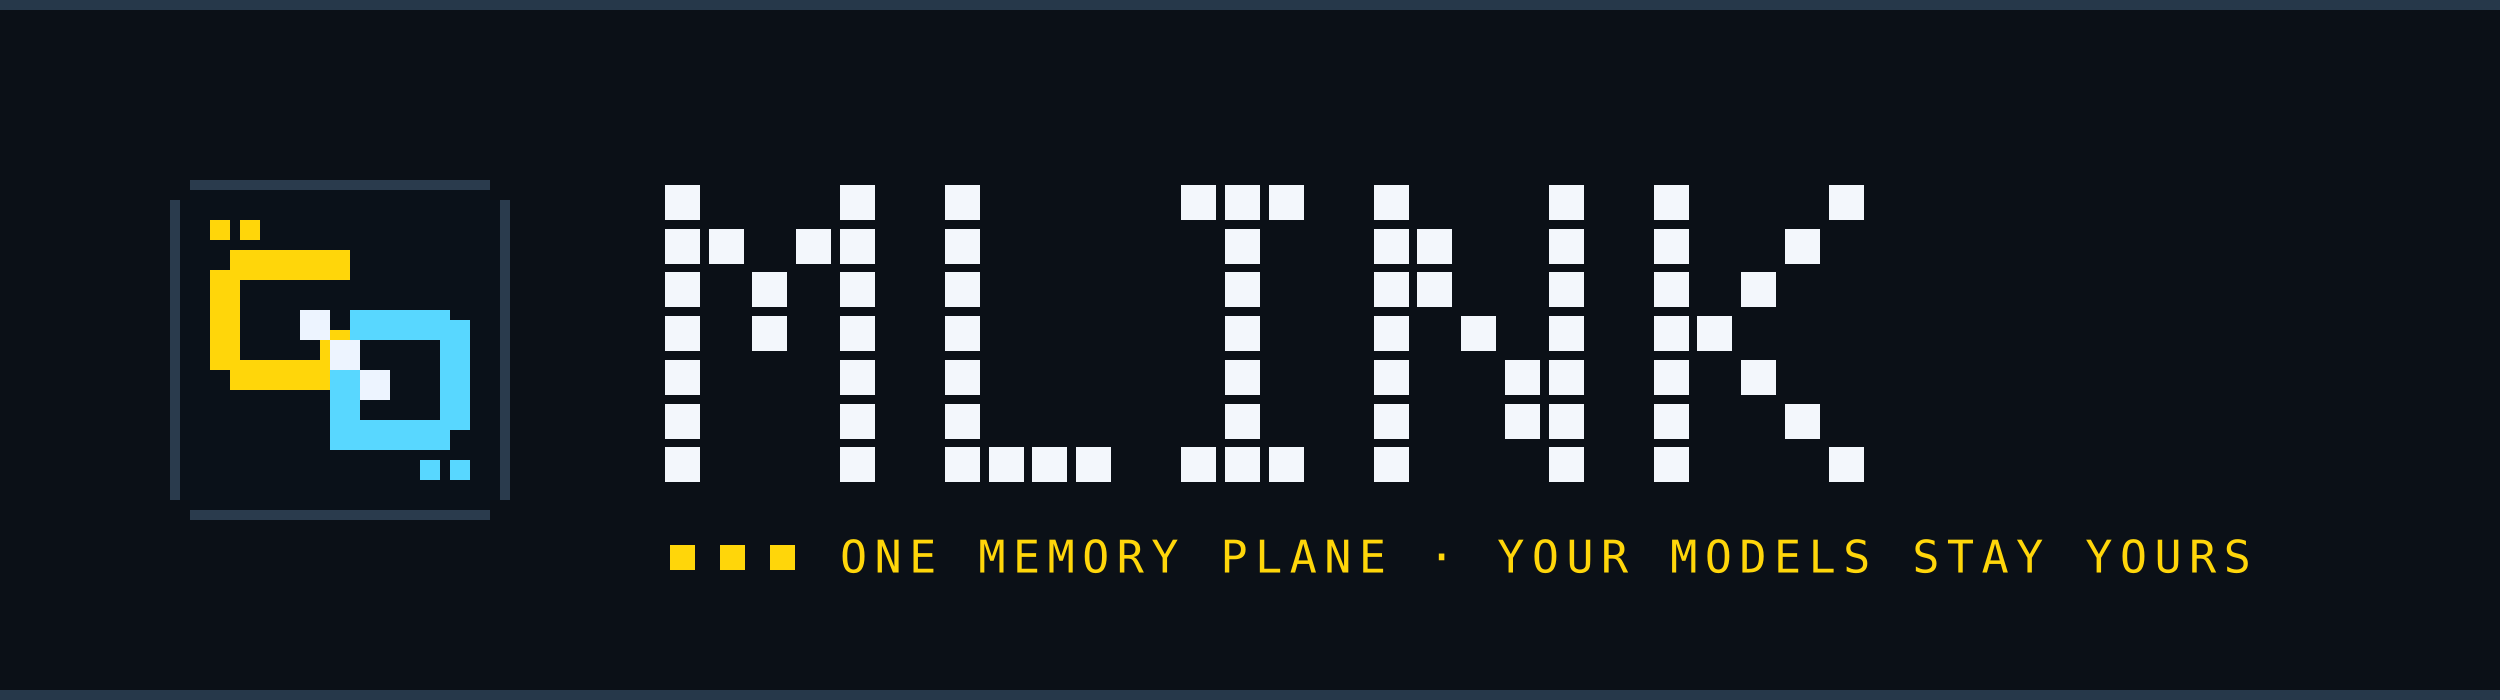
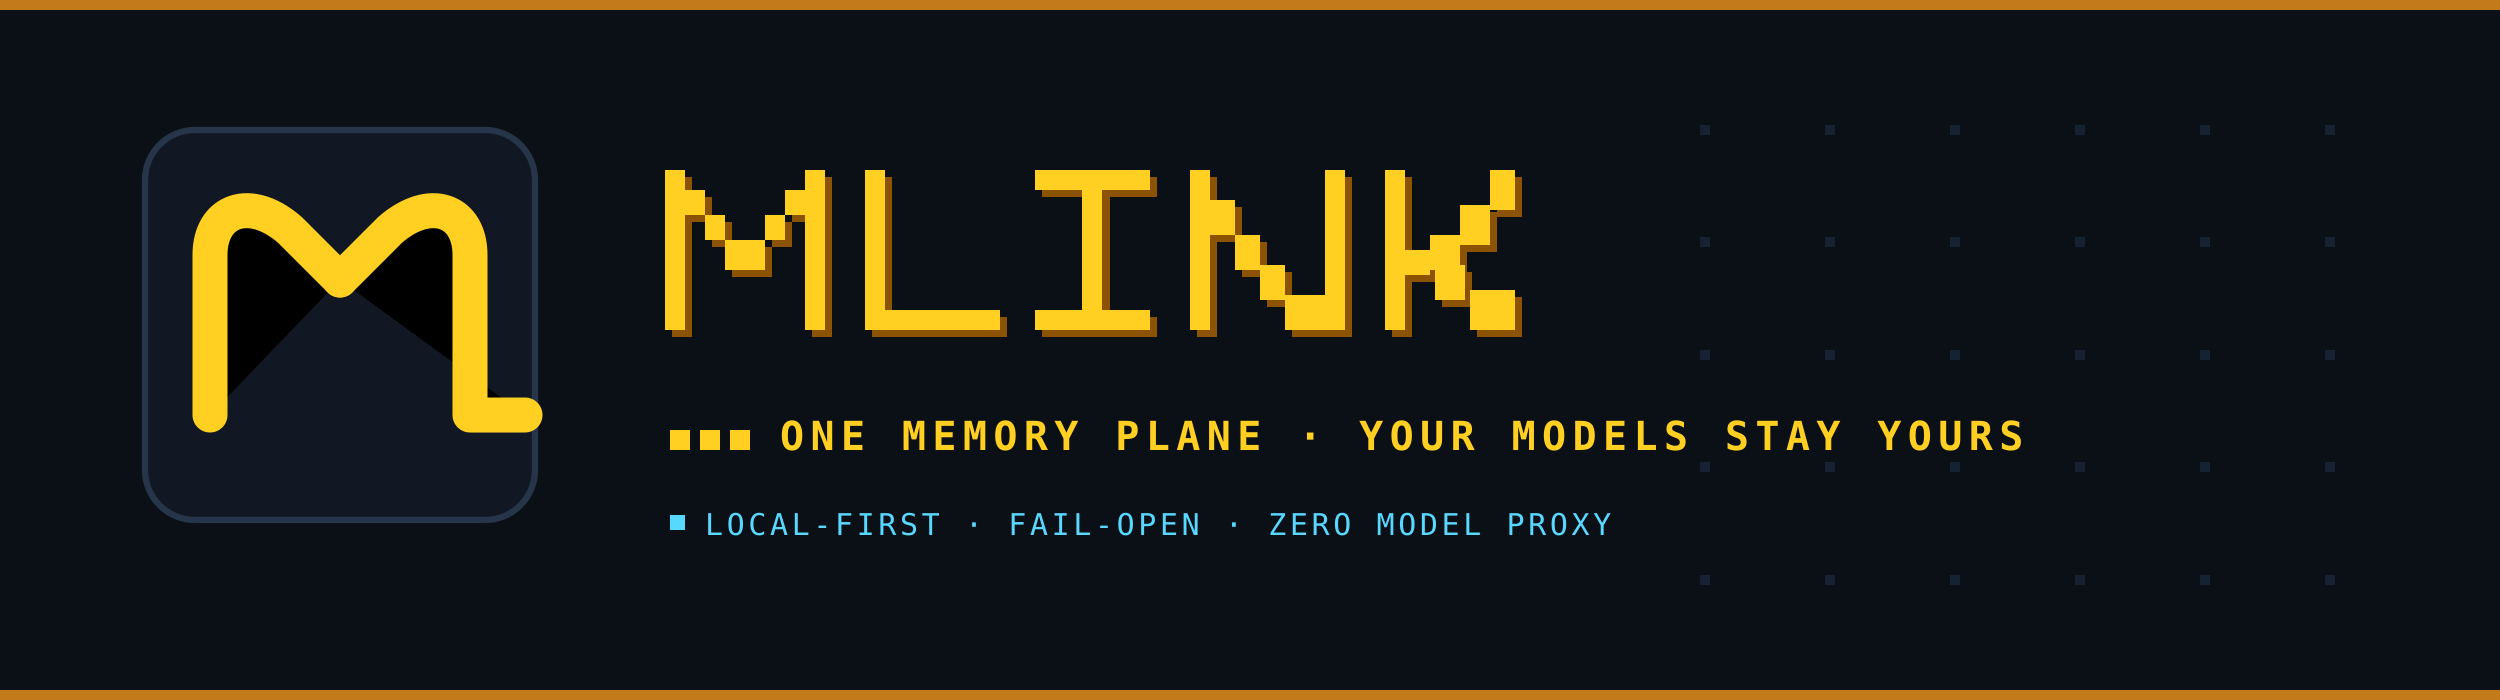
<svg xmlns="http://www.w3.org/2000/svg" width="1000" height="280" viewBox="0 0 1000 280" shape-rendering="crispEdges" role="img" aria-labelledby="title desc">
  <rect width="1000" height="280" fill="#0B1017" />
-   <path fill="#26384A" d="M0 0h1000v4H0zM0 276h1000v4H0z" />
-   <g transform="translate(68 72)">
-     <path fill="#0A1119" d="M8 0h120v8h8v120h-8v8H8v-8H0V8h8z" />
-     <path fill="#2A3B4D" d="M8 0h120v4H8zM0 8h4v120H0zM132 8h4v120h-4zM8 132h120v4H8z" />
-     <g fill="#FFD60A">
-       <rect x="24" y="28" width="48" height="12" />
-       <rect x="16" y="36" width="12" height="40" />
-       <rect x="24" y="72" width="40" height="12" />
-       <rect x="60" y="60" width="12" height="24" />
-       <rect x="16" y="16" width="8" height="8" />
-       <rect x="28" y="16" width="8" height="8" />
+   <rect x="0" y="0" width="1000" height="4" fill="#C37A1B" />
+   <rect x="0" y="276" width="1000" height="4" fill="#C37A1B" />
+   <g fill="#162232">
+     <rect x="680" y="50" width="4" height="4" />
+     <rect x="730" y="50" width="4" height="4" />
+     <rect x="780" y="50" width="4" height="4" />
+     <rect x="830" y="50" width="4" height="4" />
+     <rect x="880" y="50" width="4" height="4" />
+     <rect x="930" y="50" width="4" height="4" />
+     <rect x="680" y="95" width="4" height="4" />
+     <rect x="730" y="95" width="4" height="4" />
+     <rect x="780" y="95" width="4" height="4" />
+     <rect x="830" y="95" width="4" height="4" />
+     <rect x="880" y="95" width="4" height="4" />
+     <rect x="930" y="95" width="4" height="4" />
+     <rect x="680" y="140" width="4" height="4" />
+     <rect x="730" y="140" width="4" height="4" />
+     <rect x="780" y="140" width="4" height="4" />
+     <rect x="830" y="140" width="4" height="4" />
+     <rect x="880" y="140" width="4" height="4" />
+     <rect x="930" y="140" width="4" height="4" />
+     <rect x="680" y="185" width="4" height="4" />
+     <rect x="730" y="185" width="4" height="4" />
+     <rect x="780" y="185" width="4" height="4" />
+     <rect x="830" y="185" width="4" height="4" />
+     <rect x="880" y="185" width="4" height="4" />
+     <rect x="930" y="185" width="4" height="4" />
+     <rect x="680" y="230" width="4" height="4" />
+     <rect x="730" y="230" width="4" height="4" />
+     <rect x="780" y="230" width="4" height="4" />
+     <rect x="830" y="230" width="4" height="4" />
+     <rect x="880" y="230" width="4" height="4" />
+     <rect x="930" y="230" width="4" height="4" />
+   </g>
+   <g transform="translate(68, 62)" shape-rendering="geometricPrecision">
+     <rect x="-10" y="-10" width="156" height="156" rx="20" fill="#111824" stroke="#26354A" stroke-width="2.5" />
+     <path d="M16 104 L16 40 C16 22, 32 16, 48 30 L68 50" stroke="#FFD022" stroke-width="14" stroke-linecap="round" />
+     <path d="M68 50 L88 30 C104 16, 120 22, 120 40 L120 104 L142 104" stroke="#FFD022" stroke-width="14" stroke-linecap="round" stroke-linejoin="round" />
+   </g>
+   <g transform="translate(266, 68)" fill="#FFD022">
+     <g fill="#8C5305" transform="translate(3, 3)">
+       <rect x="0" y="0" width="8" height="64" />
+       <rect x="56" y="0" width="8" height="64" />
+       <rect x="8" y="8" width="8" height="10" />
+       <rect x="48" y="8" width="8" height="10" />
+       <rect x="16" y="18" width="8" height="10" />
+       <rect x="40" y="18" width="8" height="10" />
+       <rect x="24" y="28" width="16" height="12" />
+       <rect x="80" y="0" width="8" height="64" />
+       <rect x="88" y="56" width="46" height="8" />
+       <rect x="148" y="0" width="46" height="8" />
+       <rect x="167" y="8" width="8" height="48" />
+       <rect x="148" y="56" width="46" height="8" />
+       <rect x="210" y="0" width="8" height="64" />
+       <rect x="264" y="0" width="8" height="64" />
+       <rect x="218" y="12" width="10" height="14" />
+       <rect x="228" y="26" width="10" height="14" />
+       <rect x="238" y="38" width="10" height="14" />
+       <rect x="248" y="50" width="16" height="14" />
+       <rect x="288" y="0" width="8" height="64" />
+       <rect x="330" y="0" width="10" height="16" />
+       <rect x="318" y="14" width="12" height="16" />
+       <rect x="306" y="26" width="12" height="14" />
+       <rect x="296" y="32" width="10" height="10" />
+       <rect x="308" y="38" width="12" height="14" />
+       <rect x="322" y="48" width="18" height="16" />
    </g>
-     <g fill="#58D7FF">
-       <rect x="72" y="52" width="40" height="12" />
-       <rect x="108" y="56" width="12" height="44" />
-       <rect x="64" y="96" width="48" height="12" />
-       <rect x="64" y="76" width="12" height="32" />
-       <rect x="100" y="112" width="8" height="8" />
-       <rect x="112" y="112" width="8" height="8" />
-     </g>
-     <g fill="#EDF4FF">
-       <rect x="52" y="52" width="12" height="12" />
-       <rect x="64" y="64" width="12" height="12" />
-       <rect x="76" y="76" width="12" height="12" />
-     </g>
+     <rect x="0" y="0" width="8" height="64" />
+     <rect x="56" y="0" width="8" height="64" />
+     <rect x="8" y="8" width="8" height="10" />
+     <rect x="48" y="8" width="8" height="10" />
+     <rect x="16" y="18" width="8" height="10" />
+     <rect x="40" y="18" width="8" height="10" />
+     <rect x="24" y="28" width="16" height="12" />
+     <rect x="80" y="0" width="8" height="64" />
+     <rect x="88" y="56" width="46" height="8" />
+     <rect x="148" y="0" width="46" height="8" />
+     <rect x="167" y="8" width="8" height="48" />
+     <rect x="148" y="56" width="46" height="8" />
+     <rect x="210" y="0" width="8" height="64" />
+     <rect x="264" y="0" width="8" height="64" />
+     <rect x="218" y="12" width="10" height="14" />
+     <rect x="228" y="26" width="10" height="14" />
+     <rect x="238" y="38" width="10" height="14" />
+     <rect x="248" y="50" width="16" height="14" />
+     <rect x="288" y="0" width="8" height="64" />
+     <rect x="330" y="0" width="10" height="16" />
+     <rect x="318" y="14" width="12" height="16" />
+     <rect x="306" y="26" width="12" height="14" />
+     <rect x="296" y="32" width="10" height="10" />
+     <rect x="308" y="38" width="12" height="14" />
+     <rect x="322" y="48" width="18" height="16" />
  </g>
-   <g transform="translate(266 74) scale(1.75)" fill="#F3F7FC">
-     <path d="M0 0h8v8H0zM40 0h8v8h-8zM0 10h8v8H0zM10 10h8v8h-8zM30 10h8v8h-8zM40 10h8v8h-8zM0 20h8v8H0zM20 20h8v8h-8zM40 20h8v8h-8zM0 30h8v8H0zM20 30h8v8h-8zM40 30h8v8h-8zM0 40h8v8H0zM40 40h8v8h-8zM0 50h8v8H0zM40 50h8v8h-8zM0 60h8v8H0zM40 60h8v8h-8z" />
-     <path d="M64 0h8v8h-8zM64 10h8v8h-8zM64 20h8v8h-8zM64 30h8v8h-8zM64 40h8v8h-8zM64 50h8v8h-8zM64 60h8v8h-8zM74 60h8v8h-8zM84 60h8v8h-8zM94 60h8v8h-8z" />
-     <path d="M118 0h8v8h-8zM128 0h8v8h-8zM138 0h8v8h-8zM128 10h8v8h-8zM128 20h8v8h-8zM128 30h8v8h-8zM128 40h8v8h-8zM128 50h8v8h-8zM118 60h8v8h-8zM128 60h8v8h-8zM138 60h8v8h-8z" />
-     <path d="M162 0h8v8h-8zM202 0h8v8h-8zM162 10h8v8h-8zM172 10h8v8h-8zM202 10h8v8h-8zM162 20h8v8h-8zM172 20h8v8h-8zM202 20h8v8h-8zM162 30h8v8h-8zM182 30h8v8h-8zM202 30h8v8h-8zM162 40h8v8h-8zM192 40h8v8h-8zM202 40h8v8h-8zM162 50h8v8h-8zM192 50h8v8h-8zM202 50h8v8h-8zM162 60h8v8h-8zM202 60h8v8h-8z" />
-     <path d="M226 0h8v8h-8zM266 0h8v8h-8zM226 10h8v8h-8zM256 10h8v8h-8zM226 20h8v8h-8zM246 20h8v8h-8zM226 30h8v8h-8zM236 30h8v8h-8zM226 40h8v8h-8zM246 40h8v8h-8zM226 50h8v8h-8zM256 50h8v8h-8zM226 60h8v8h-8zM266 60h8v8h-8z" />
+   <g fill="#FFD022">
+     <rect x="268" y="172" width="8" height="8" />
+     <rect x="280" y="172" width="8" height="8" />
+     <rect x="292" y="172" width="8" height="8" />
  </g>
-   <g fill="#FFD60A">
-     <rect x="268" y="218" width="10" height="10" />
-     <rect x="288" y="218" width="10" height="10" />
-     <rect x="308" y="218" width="10" height="10" />
+   <text x="312" y="180" fill="#FFD022" font-family="ui-monospace, SFMono-Regular, Menlo, monospace" font-size="16" font-weight="700" letter-spacing="0.16em">ONE MEMORY PLANE · YOUR MODELS STAY YOURS</text>
+   <g transform="translate(268, 206)" fill="#58D7FF">
+     <rect x="0" y="0" width="6" height="6" />
+     <text x="14" y="8" fill="#58D7FF" font-family="ui-monospace, SFMono-Regular, Menlo, monospace" font-size="12" letter-spacing="0.12em">LOCAL-FIRST · FAIL-OPEN · ZERO MODEL PROXY</text>
  </g>
-   <text x="336" y="229" fill="#FFD60A" font-family="ui-monospace, SFMono-Regular, Menlo, monospace" font-size="18" letter-spacing="3">ONE MEMORY PLANE · YOUR MODELS STAY YOURS</text>
</svg>
